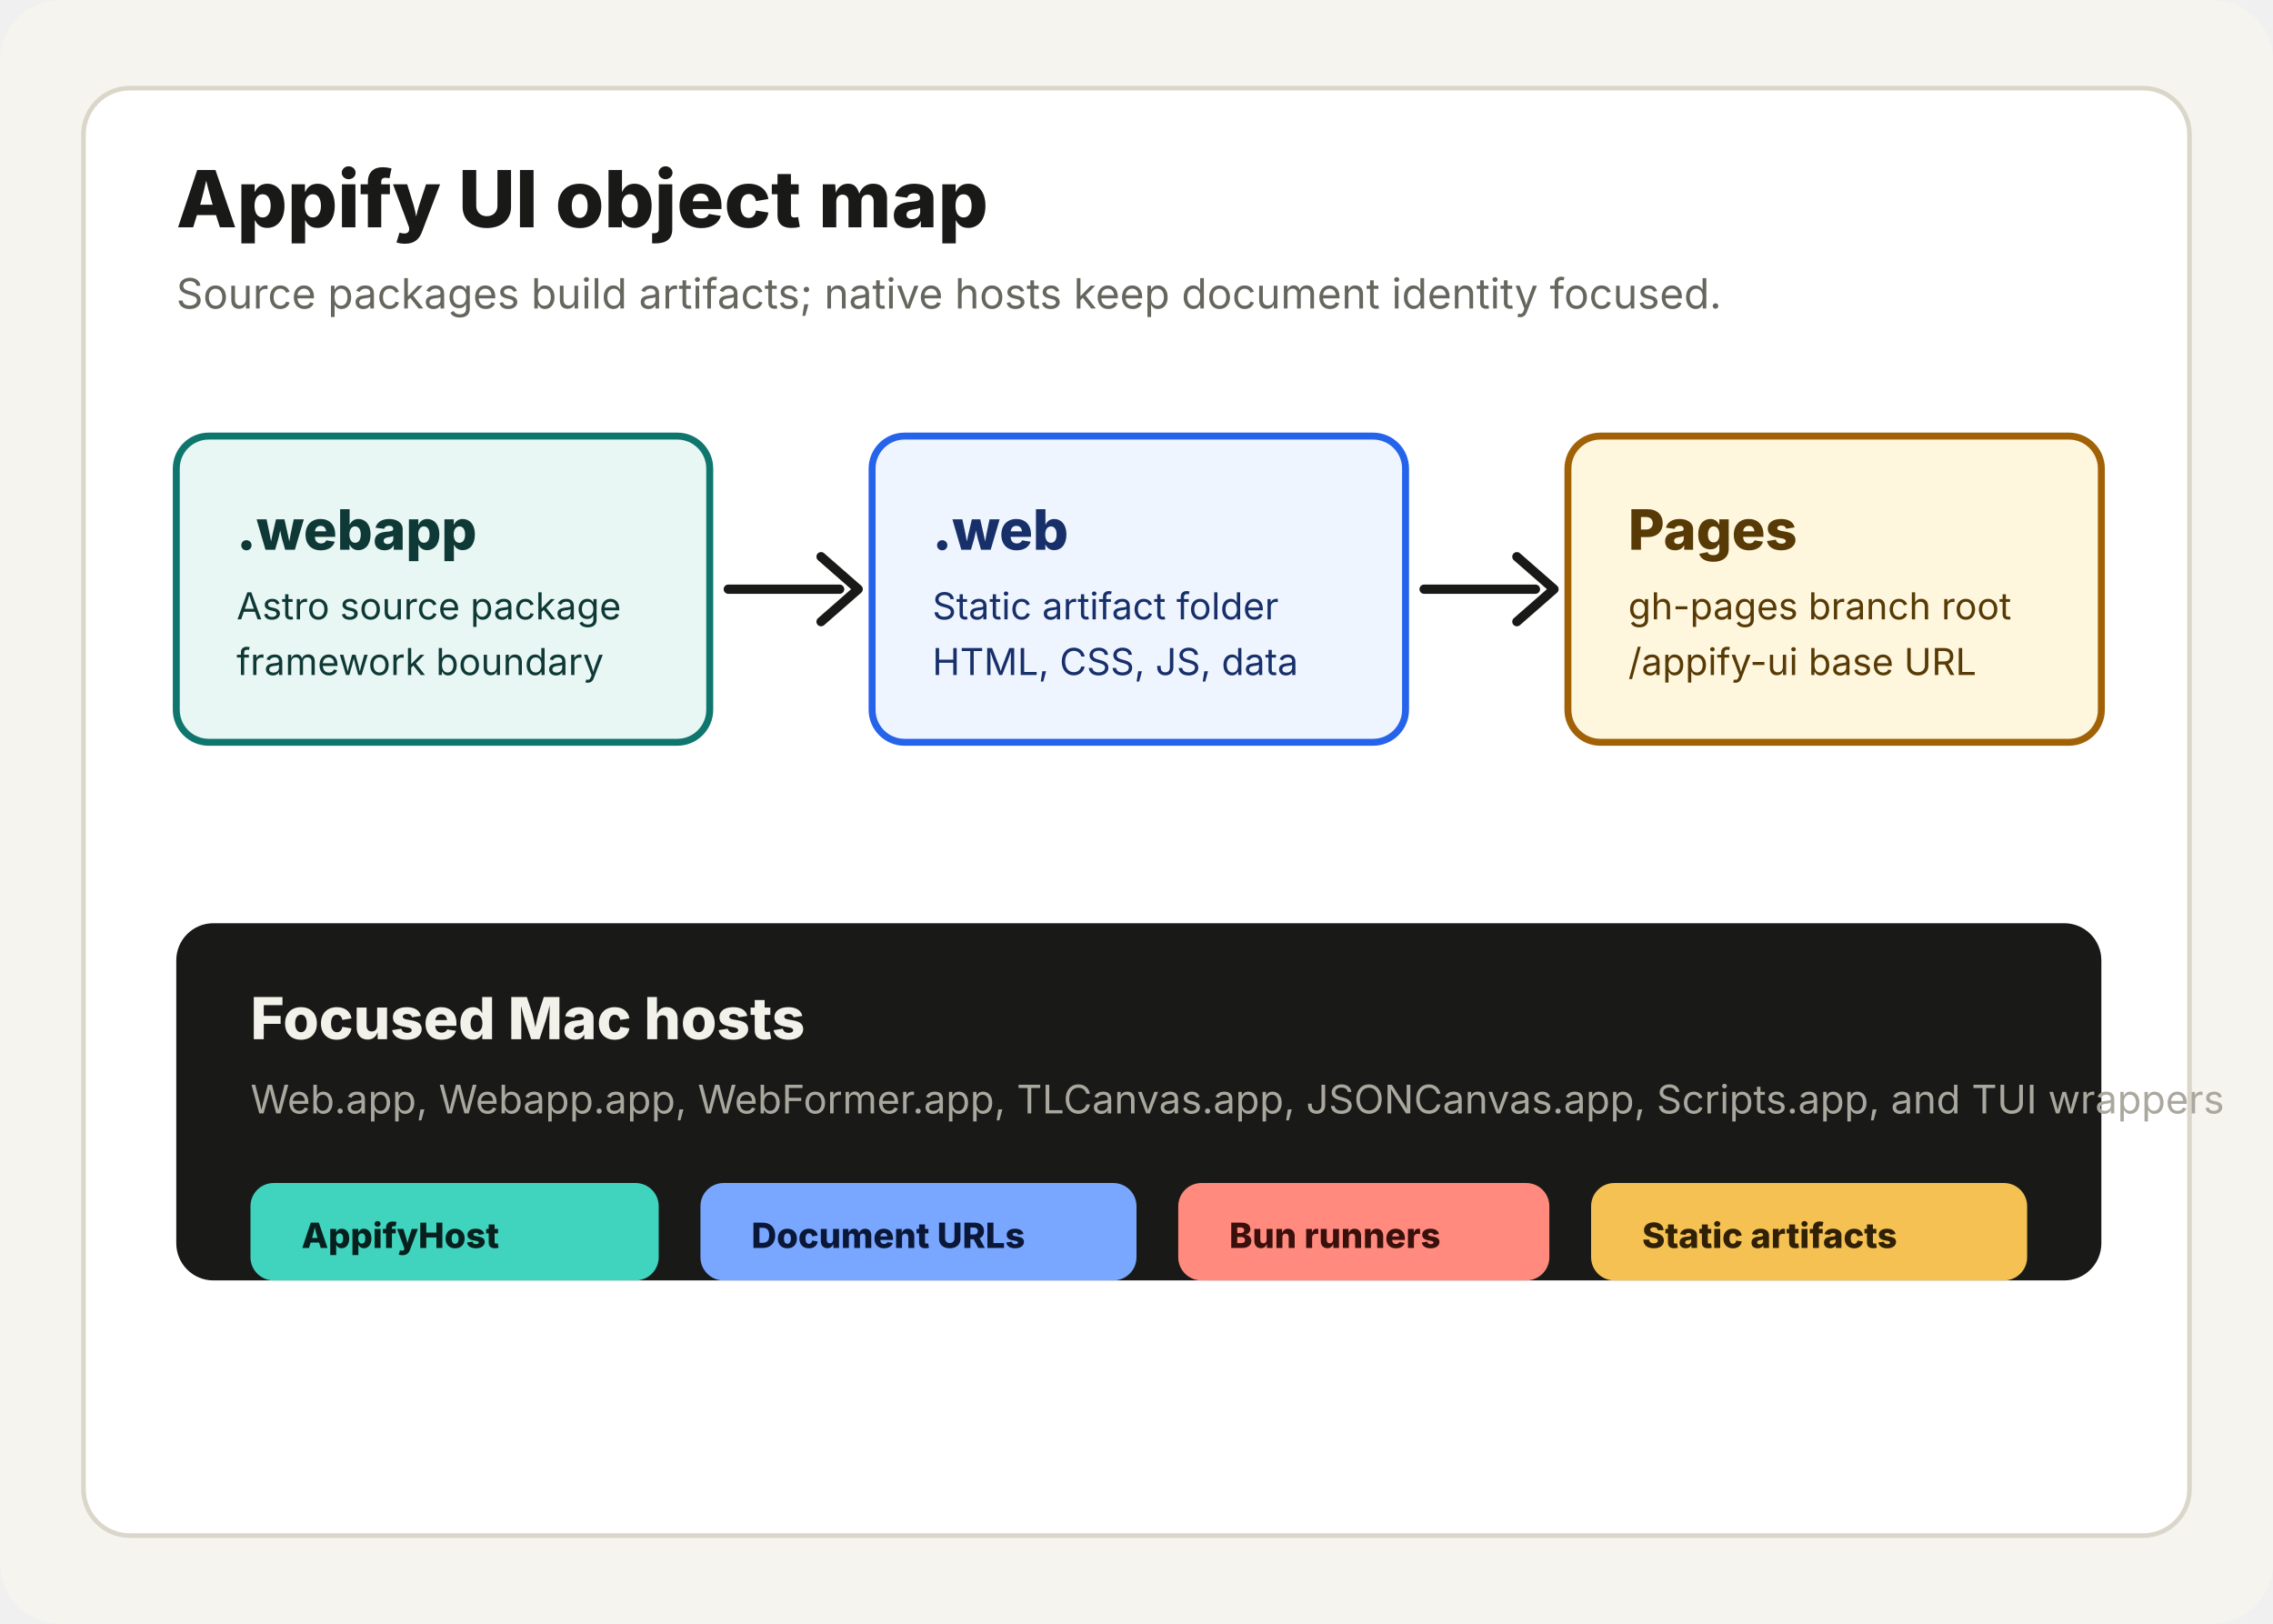
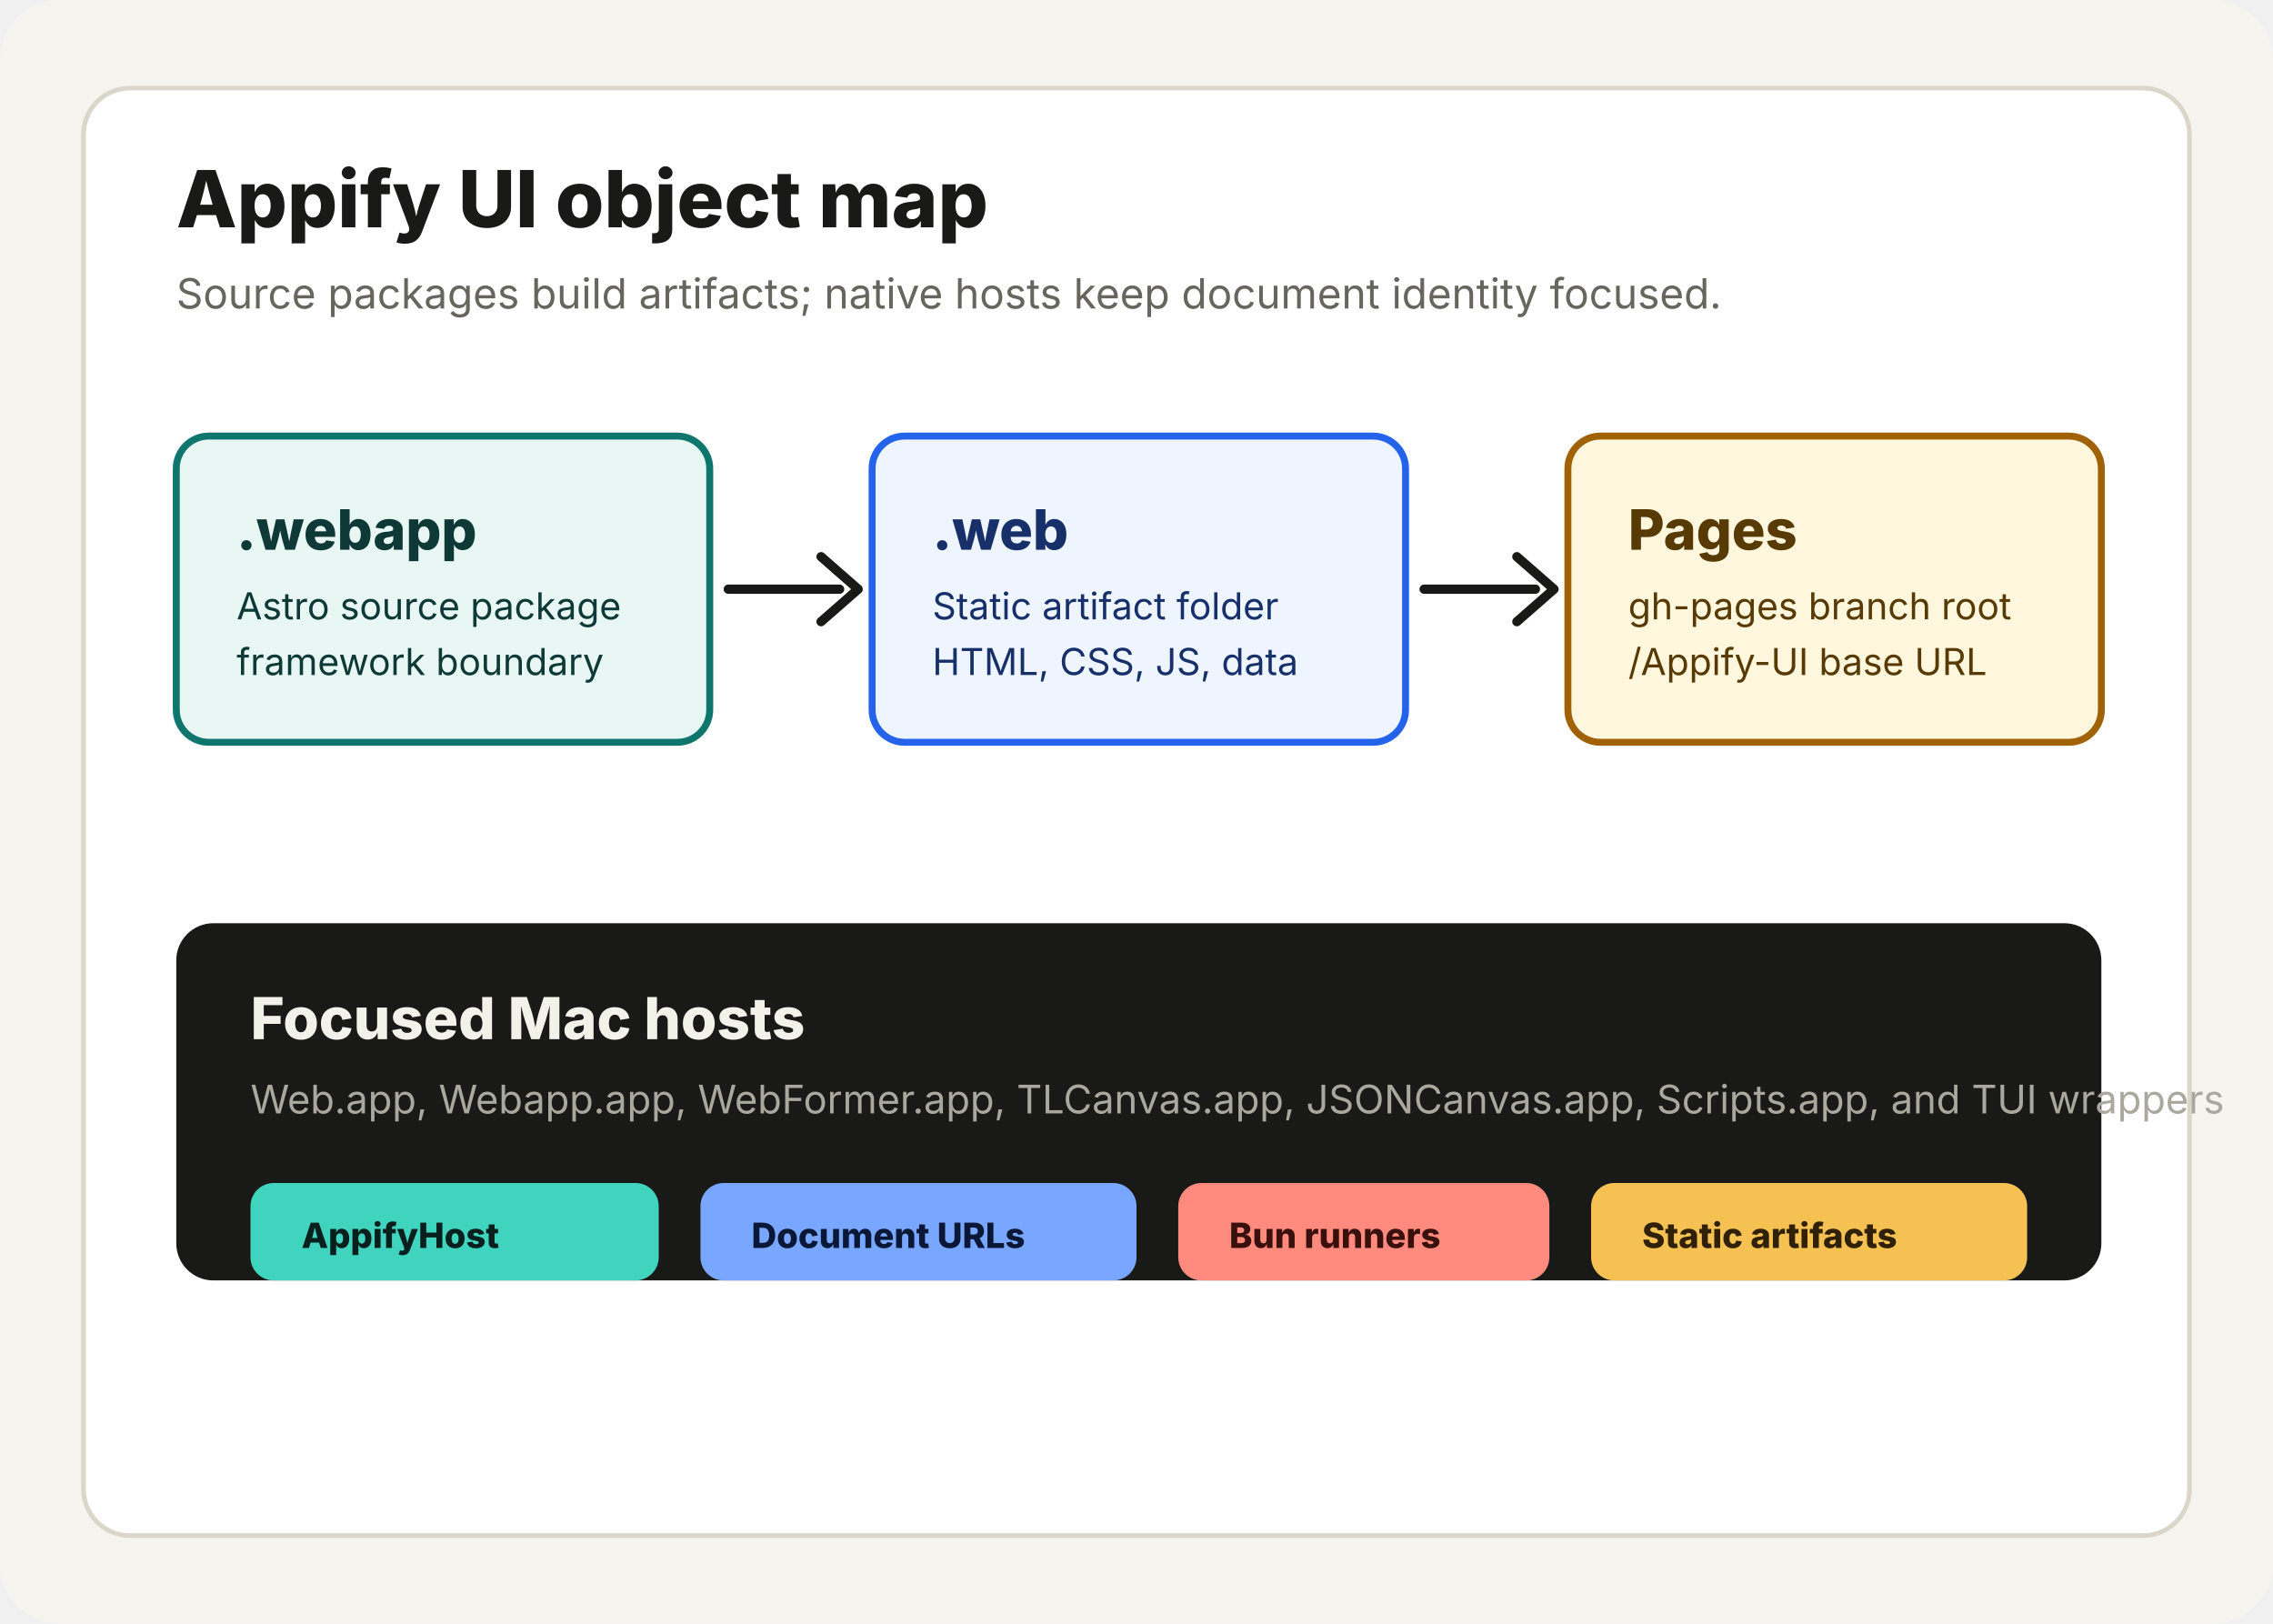
<svg xmlns="http://www.w3.org/2000/svg" viewBox="0 0 980 700" role="img" aria-labelledby="title desc">
  <rect width="980" height="700" rx="26" fill="#f5f4ef" />
  <rect x="36" y="38" width="908" height="624" rx="20" fill="#ffffff" stroke="#dad7ca" stroke-width="2" />
  <text x="76" y="98" fill="#191a18" font-family="-apple-system,BlinkMacSystemFont,Segoe UI,sans-serif" font-size="34" font-weight="800">Appify UI object map</text>
  <text x="76" y="133" fill="#66665e" font-family="-apple-system,BlinkMacSystemFont,Segoe UI,sans-serif" font-size="18">Source packages build artifacts; native hosts keep document identity focused.</text>
  <g font-family="-apple-system,BlinkMacSystemFont,Segoe UI,sans-serif">
    <rect x="76" y="188" width="230" height="132" rx="14" fill="#e8f7f4" stroke="#0f766e" stroke-width="3" />
    <text x="102" y="237" fill="#0f3936" font-size="24" font-weight="800">.webapp</text>
    <text x="102" y="267" fill="#0f3936" font-size="16">Astro source package</text>
    <text x="102" y="291" fill="#0f3936" font-size="16">framework boundary</text>
    <rect x="376" y="188" width="230" height="132" rx="14" fill="#eff5ff" stroke="#2563eb" stroke-width="3" />
    <text x="402" y="237" fill="#17306a" font-size="24" font-weight="800">.web</text>
    <text x="402" y="267" fill="#17306a" font-size="16">Static artifact folder</text>
    <text x="402" y="291" fill="#17306a" font-size="16">HTML, CSS, JS, data</text>
    <rect x="676" y="188" width="230" height="132" rx="14" fill="#fff7dd" stroke="#a16207" stroke-width="3" />
    <text x="702" y="237" fill="#573a06" font-size="24" font-weight="800">Pages</text>
    <text x="702" y="267" fill="#573a06" font-size="16">gh-pages branch root</text>
-     <text x="702" y="291" fill="#573a06" font-size="16">/appify-ui base URL</text>
+     <text x="702" y="291" fill="#573a06" font-size="16">/Appify-UI base URL</text>
    <path d="M314 254h48" stroke="#191a18" stroke-width="4" stroke-linecap="round" />
    <path d="m354 240 16 14-16 14" fill="none" stroke="#191a18" stroke-width="4" stroke-linecap="round" stroke-linejoin="round" />
    <path d="M614 254h48" stroke="#191a18" stroke-width="4" stroke-linecap="round" />
    <path d="m654 240 16 14-16 14" fill="none" stroke="#191a18" stroke-width="4" stroke-linecap="round" stroke-linejoin="round" />
    <rect x="76" y="398" width="830" height="154" rx="16" fill="#191a18" />
    <text x="108" y="448" fill="#f2f1ea" font-size="25" font-weight="800">Focused Mac hosts</text>
    <text x="108" y="480" fill="#aaa89e" font-size="17">Web.app, Webapp.app, WebFormer.app, TLCanvas.app, JSONCanvas.app, Scripts.app, and TUI wrappers</text>
    <rect x="108" y="510" width="176" height="42" rx="10" fill="#40d4bf" />
    <text x="130" y="538" fill="#08201d" font-size="15" font-weight="800">AppifyHost</text>
    <rect x="302" y="510" width="188" height="42" rx="10" fill="#79a7ff" />
    <text x="324" y="538" fill="#0b1736" font-size="15" font-weight="800">Document URLs</text>
    <rect x="508" y="510" width="160" height="42" rx="10" fill="#ff8a7d" />
    <text x="530" y="538" fill="#39100c" font-size="15" font-weight="800">Bun runners</text>
    <rect x="686" y="510" width="188" height="42" rx="10" fill="#f4c152" />
    <text x="708" y="538" fill="#302005" font-size="15" font-weight="800">Static artifacts</text>
  </g>
</svg>
